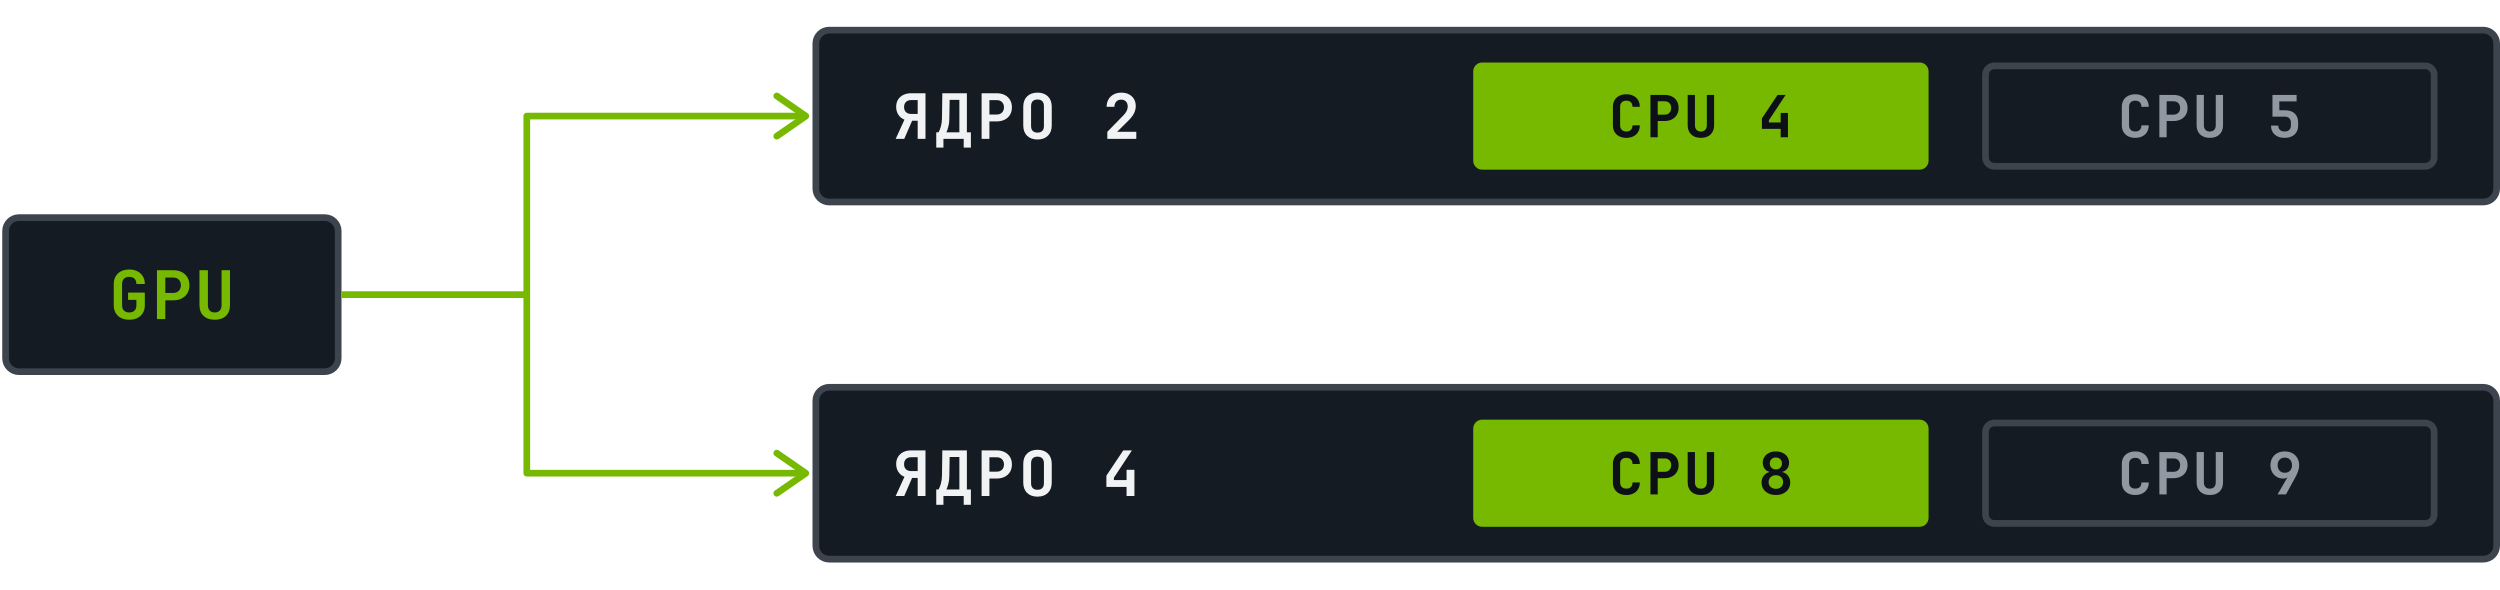
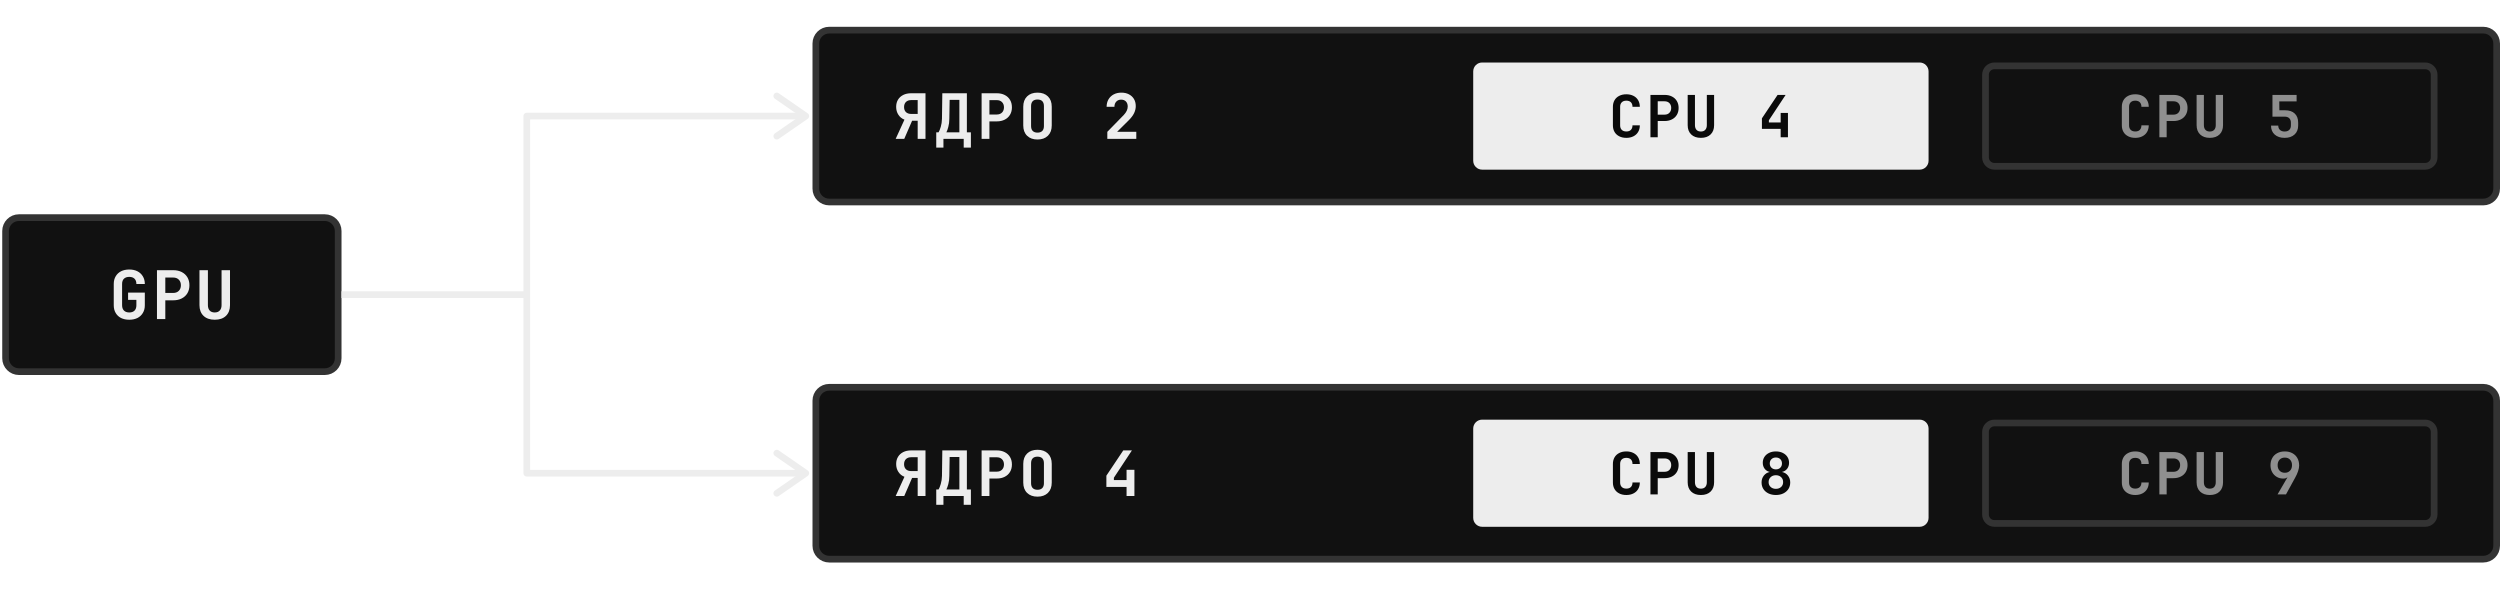
<svg xmlns="http://www.w3.org/2000/svg" width="560" height="132" viewBox="0 0 560 132" role="img" aria-label="GPU: ЯДРО 2, ЯДРО 4">
-   <rect x="1.25" y="48.75" width="74.5" height="34.5" rx="3" fill="#151b23" stroke="#3d444d" stroke-width="1.5" />
-   <path d="M28.96 71.62Q27.89 71.62 27.11 71.23Q26.33 70.83 25.91 70.1Q25.48 69.38 25.48 68.38V63.61Q25.48 62.62 25.91 61.9Q26.33 61.17 27.11 60.77Q27.89 60.37 28.96 60.37Q30.01 60.37 30.79 60.77Q31.57 61.17 32 61.9Q32.44 62.62 32.44 63.61H30.55Q30.55 62.85 30.14 62.44Q29.72 62.02 28.96 62.02Q28.2 62.02 27.77 62.43Q27.35 62.83 27.35 63.6V68.38Q27.35 69.15 27.77 69.57Q28.2 69.99 28.96 69.99Q29.72 69.99 30.14 69.57Q30.55 69.15 30.55 68.38V67.17H28.69V65.55H32.44V68.38Q32.44 69.38 32 70.1Q31.57 70.83 30.79 71.23Q30.01 71.62 28.96 71.62ZM35.16 71.47V60.52H38.8Q39.89 60.52 40.71 60.94Q41.53 61.36 41.98 62.12Q42.43 62.88 42.43 63.9Q42.43 64.92 41.98 65.68Q41.53 66.43 40.71 66.85Q39.89 67.27 38.8 67.27H37.03V71.47ZM37.03 65.62H38.8Q39.59 65.62 40.06 65.14Q40.52 64.66 40.52 63.9Q40.52 63.13 40.06 62.65Q39.59 62.17 38.8 62.17H37.03ZM48.1 71.62Q46.5 71.62 45.59 70.75Q44.68 69.87 44.68 68.35V60.52H46.57V68.34Q46.57 69.12 46.96 69.55Q47.35 69.99 48.1 69.99Q48.84 69.99 49.23 69.55Q49.63 69.12 49.63 68.34V60.52H51.52V68.35Q51.52 69.87 50.62 70.75Q49.72 71.62 48.1 71.62Z" fill="#76b900" />
-   <path d="M76.5 66H118M118 66V26H180M118 66V106H180" fill="none" stroke="#76b900" stroke-width="1.5" stroke-linecap="butt" stroke-linejoin="round" />
-   <path d="M174 21.5L180.5 26L174 30.5" fill="none" stroke="#76b900" stroke-width="1.5" stroke-linejoin="round" stroke-linecap="round" />
-   <rect x="182.75" y="6.75" width="376.5" height="38.5" rx="3" fill="#151b23" stroke="#3d444d" stroke-width="1.5" />
-   <path d="M200.63 31.11 202.6 26.8Q201.74 26.48 201.24 25.71Q200.74 24.95 200.74 23.93Q200.74 23 201.16 22.32Q201.57 21.65 202.32 21.27Q203.08 20.89 204.09 20.89H207.31V31.11H205.56V27.05H204.31L202.55 31.11ZM204.09 25.52H205.56V22.42H204.09Q203.36 22.42 202.93 22.84Q202.51 23.27 202.51 23.98Q202.51 24.7 202.93 25.11Q203.36 25.52 204.09 25.52ZM209.72 33.07V29.64H210.24Q210.48 29.25 210.73 28.42Q210.98 27.6 211 26.59L211.08 20.89H216.58V29.64H217.48V33.07H215.87V31.11H211.33V33.07ZM211.99 29.64H214.9V22.37H212.72L212.65 26.59Q212.65 27.61 212.42 28.44Q212.2 29.26 211.99 29.64ZM219.88 31.11V20.89H223.28Q224.3 20.89 225.06 21.28Q225.83 21.67 226.25 22.38Q226.67 23.09 226.67 24.04Q226.67 24.99 226.25 25.7Q225.83 26.41 225.06 26.8Q224.3 27.19 223.28 27.19H221.63V31.11ZM221.63 25.65H223.28Q224.02 25.65 224.46 25.2Q224.89 24.75 224.89 24.04Q224.89 23.33 224.46 22.88Q224.02 22.43 223.28 22.43H221.63ZM232.4 31.25Q230.93 31.25 230.07 30.41Q229.21 29.57 229.21 28.09V23.91Q229.21 22.43 230.07 21.59Q230.93 20.75 232.4 20.75Q233.87 20.75 234.73 21.59Q235.59 22.43 235.59 23.9V28.09Q235.59 29.57 234.73 30.41Q233.87 31.25 232.4 31.25ZM232.4 29.71Q233.11 29.71 233.48 29.32Q233.84 28.94 233.84 28.23V23.77Q233.84 23.06 233.48 22.67Q233.11 22.29 232.4 22.29Q231.69 22.29 231.32 22.67Q230.96 23.06 230.96 23.77V28.23Q230.96 28.94 231.32 29.32Q231.69 29.71 232.4 29.71ZM248.04 31.11V29.53L251.72 25.76Q252.61 24.82 252.61 23.86Q252.61 23.17 252.22 22.74Q251.82 22.32 251.14 22.32Q250.46 22.32 250.05 22.76Q249.63 23.2 249.63 23.93H247.88Q247.88 22.98 248.3 22.26Q248.72 21.55 249.46 21.15Q250.21 20.75 251.19 20.75Q252.15 20.75 252.88 21.13Q253.61 21.51 254.01 22.18Q254.41 22.86 254.41 23.77Q254.41 24.56 254.04 25.34Q253.66 26.13 252.81 26.97L250.23 29.53H254.53V31.11Z" fill="#f0f2f4" />
-   <rect x="330" y="14" width="102" height="24" rx="2" fill="#76b900" />
-   <path d="M364.3 30.88Q363.38 30.88 362.71 30.53Q362.03 30.19 361.66 29.56Q361.29 28.93 361.29 28.07V23.93Q361.29 23.08 361.66 22.44Q362.03 21.81 362.71 21.47Q363.38 21.12 364.3 21.12Q365.21 21.12 365.89 21.47Q366.57 21.81 366.94 22.44Q367.32 23.08 367.32 23.93H365.68Q365.68 23.27 365.32 22.91Q364.97 22.55 364.3 22.55Q363.64 22.55 363.28 22.91Q362.91 23.27 362.91 23.93V28.07Q362.91 28.73 363.28 29.09Q363.64 29.45 364.3 29.45Q364.97 29.45 365.32 29.09Q365.68 28.73 365.68 28.07H367.32Q367.32 28.93 366.94 29.56Q366.57 30.19 365.89 30.53Q365.21 30.88 364.3 30.88ZM369.7 30.75V21.26H372.86Q373.81 21.26 374.52 21.62Q375.23 21.98 375.62 22.64Q376.01 23.3 376.01 24.18Q376.01 25.06 375.62 25.72Q375.23 26.38 374.52 26.74Q373.81 27.11 372.86 27.11H371.33V30.75ZM371.33 25.68H372.86Q373.55 25.68 373.95 25.26Q374.35 24.84 374.35 24.18Q374.35 23.52 373.95 23.1Q373.55 22.69 372.86 22.69H371.33ZM381 30.88Q379.61 30.88 378.82 30.11Q378.04 29.35 378.04 28.04V21.26H379.67V28.03Q379.67 28.7 380.01 29.08Q380.35 29.46 381 29.46Q381.64 29.46 381.98 29.08Q382.33 28.7 382.33 28.03V21.26H383.96V28.04Q383.96 29.35 383.18 30.11Q382.4 30.88 381 30.88ZM398.87 30.75V28.86H394.67V26.51L398.18 21.26H399.98L396.23 26.94V27.43H398.87V25.29H400.5V30.75Z" fill="#0d1117" />
-   <rect x="444.75" y="14.75" width="100.5" height="22.5" rx="2" fill="none" stroke="#3d444d" stroke-width="1.5" />
-   <path d="M478.3 30.88Q477.38 30.88 476.71 30.53Q476.03 30.19 475.66 29.56Q475.29 28.93 475.29 28.07V23.93Q475.29 23.08 475.66 22.44Q476.03 21.81 476.71 21.47Q477.38 21.12 478.3 21.12Q479.21 21.12 479.89 21.47Q480.57 21.81 480.94 22.44Q481.32 23.08 481.32 23.93H479.68Q479.68 23.27 479.32 22.91Q478.97 22.55 478.3 22.55Q477.64 22.55 477.28 22.91Q476.91 23.27 476.91 23.93V28.07Q476.91 28.73 477.28 29.09Q477.64 29.45 478.3 29.45Q478.97 29.45 479.32 29.09Q479.68 28.73 479.68 28.07H481.32Q481.32 28.93 480.94 29.56Q480.57 30.19 479.89 30.53Q479.21 30.88 478.3 30.88ZM483.7 30.75V21.26H486.86Q487.81 21.26 488.52 21.62Q489.23 21.98 489.62 22.64Q490.01 23.3 490.01 24.18Q490.01 25.06 489.62 25.72Q489.23 26.38 488.52 26.74Q487.81 27.11 486.86 27.11H485.33V30.75ZM485.33 25.68H486.86Q487.55 25.68 487.95 25.26Q488.35 24.84 488.35 24.18Q488.35 23.52 487.95 23.1Q487.55 22.69 486.86 22.69H485.33ZM495 30.88Q493.61 30.88 492.82 30.11Q492.04 29.35 492.04 28.04V21.26H493.67V28.03Q493.67 28.7 494.01 29.08Q494.35 29.46 495 29.46Q495.64 29.46 495.98 29.08Q496.33 28.7 496.33 28.03V21.26H497.96V28.04Q497.96 29.35 497.18 30.11Q496.4 30.88 495 30.88ZM511.75 30.88Q510.36 30.88 509.53 30.14Q508.71 29.41 508.71 28.14H510.33Q510.33 28.74 510.71 29.1Q511.1 29.46 511.76 29.46Q512.42 29.46 512.79 29.1Q513.16 28.74 513.16 28.11V27.48Q513.16 26.85 512.8 26.49Q512.44 26.13 511.77 26.13H509.03V21.26H514.44V22.72H510.56L510.58 24.7H511.85Q513.26 24.7 514.02 25.43Q514.79 26.16 514.79 27.48V28.11Q514.79 29.39 513.98 30.13Q513.16 30.88 511.75 30.88Z" fill="#9198a1" />
-   <path d="M174 101.5L180.5 106L174 110.5" fill="none" stroke="#76b900" stroke-width="1.5" stroke-linejoin="round" stroke-linecap="round" />
-   <rect x="182.75" y="86.75" width="376.5" height="38.5" rx="3" fill="#151b23" stroke="#3d444d" stroke-width="1.5" />
-   <path d="M200.63 111.11 202.6 106.8Q201.74 106.48 201.24 105.71Q200.74 104.95 200.74 103.93Q200.74 103 201.16 102.33Q201.57 101.65 202.32 101.27Q203.08 100.89 204.09 100.89H207.31V111.11H205.56V107.05H204.31L202.55 111.11ZM204.09 105.52H205.56V102.42H204.09Q203.36 102.42 202.93 102.84Q202.51 103.27 202.51 103.98Q202.51 104.7 202.93 105.11Q203.36 105.52 204.09 105.52ZM209.72 113.07V109.64H210.24Q210.48 109.25 210.73 108.42Q210.98 107.6 211 106.59L211.08 100.89H216.58V109.64H217.48V113.07H215.87V111.11H211.33V113.07ZM211.99 109.64H214.9V102.37H212.72L212.65 106.59Q212.65 107.61 212.42 108.44Q212.2 109.26 211.99 109.64ZM219.88 111.11V100.89H223.28Q224.3 100.89 225.06 101.28Q225.83 101.67 226.25 102.38Q226.67 103.09 226.67 104.04Q226.67 104.99 226.25 105.7Q225.83 106.41 225.06 106.8Q224.3 107.19 223.28 107.19H221.63V111.11ZM221.63 105.65H223.28Q224.02 105.65 224.46 105.2Q224.89 104.75 224.89 104.04Q224.89 103.33 224.46 102.88Q224.02 102.43 223.28 102.43H221.63ZM232.4 111.25Q230.93 111.25 230.07 110.41Q229.21 109.57 229.21 108.09V103.91Q229.21 102.43 230.07 101.59Q230.93 100.75 232.4 100.75Q233.87 100.75 234.73 101.59Q235.59 102.43 235.59 103.9V108.09Q235.59 109.57 234.73 110.41Q233.87 111.25 232.4 111.25ZM232.4 109.71Q233.11 109.71 233.48 109.32Q233.84 108.94 233.84 108.23V103.77Q233.84 103.06 233.48 102.67Q233.11 102.29 232.4 102.29Q231.69 102.29 231.32 102.67Q230.96 103.06 230.96 103.77V108.23Q230.96 108.94 231.32 109.32Q231.69 109.71 232.4 109.71ZM252.35 111.11V109.08H247.83V106.55L251.61 100.89H253.55L249.51 107.01V107.54H252.35V105.23H254.11V111.11Z" fill="#f0f2f4" />
-   <rect x="330" y="94" width="102" height="24" rx="2" fill="#76b900" />
-   <path d="M364.3 110.88Q363.38 110.88 362.71 110.53Q362.03 110.19 361.66 109.56Q361.29 108.93 361.29 108.07V103.93Q361.29 103.08 361.66 102.44Q362.03 101.81 362.71 101.47Q363.38 101.12 364.3 101.12Q365.21 101.12 365.89 101.47Q366.57 101.81 366.94 102.44Q367.32 103.08 367.32 103.93H365.68Q365.68 103.27 365.32 102.91Q364.97 102.56 364.3 102.56Q363.64 102.56 363.28 102.91Q362.91 103.27 362.91 103.93V108.07Q362.91 108.73 363.28 109.09Q363.64 109.45 364.3 109.45Q364.97 109.45 365.32 109.09Q365.68 108.73 365.68 108.07H367.32Q367.32 108.93 366.94 109.56Q366.57 110.19 365.89 110.53Q365.21 110.88 364.3 110.88ZM369.7 110.75V101.26H372.86Q373.81 101.26 374.52 101.62Q375.23 101.98 375.62 102.64Q376.01 103.3 376.01 104.18Q376.01 105.06 375.62 105.72Q375.23 106.38 374.52 106.74Q373.81 107.11 372.86 107.11H371.33V110.75ZM371.33 105.68H372.86Q373.55 105.68 373.95 105.26Q374.35 104.84 374.35 104.18Q374.35 103.52 373.95 103.1Q373.55 102.69 372.86 102.69H371.33ZM381 110.88Q379.61 110.88 378.82 110.11Q378.04 109.35 378.04 108.04V101.26H379.67V108.03Q379.67 108.7 380.01 109.08Q380.35 109.46 381 109.46Q381.64 109.46 381.98 109.08Q382.33 108.7 382.33 108.03V101.26H383.96V108.04Q383.96 109.35 383.18 110.11Q382.4 110.88 381 110.88ZM397.8 110.88Q396.85 110.88 396.12 110.52Q395.39 110.16 394.99 109.53Q394.59 108.9 394.59 108.07Q394.59 107.2 395.09 106.55Q395.59 105.9 396.4 105.73V105.7Q395.71 105.56 395.28 105Q394.86 104.44 394.86 103.67Q394.86 102.92 395.23 102.35Q395.6 101.78 396.27 101.45Q396.93 101.12 397.8 101.12Q398.67 101.12 399.34 101.45Q400.01 101.78 400.38 102.35Q400.75 102.92 400.75 103.67Q400.75 104.44 400.32 105Q399.89 105.56 399.2 105.7V105.73Q400.01 105.9 400.51 106.55Q401.01 107.2 401.01 108.07Q401.01 108.9 400.61 109.53Q400.2 110.16 399.48 110.52Q398.75 110.88 397.8 110.88ZM397.8 105.14Q398.41 105.14 398.79 104.77Q399.16 104.4 399.16 103.82Q399.16 103.22 398.79 102.85Q398.41 102.48 397.8 102.48Q397.19 102.48 396.81 102.85Q396.43 103.22 396.43 103.82Q396.43 104.4 396.81 104.77Q397.19 105.14 397.8 105.14ZM397.8 109.5Q398.51 109.5 398.97 109.08Q399.42 108.67 399.42 107.99Q399.42 107.3 398.97 106.88Q398.51 106.45 397.8 106.45Q397.08 106.45 396.63 106.88Q396.17 107.3 396.17 107.99Q396.17 108.67 396.63 109.08Q397.08 109.5 397.8 109.5Z" fill="#0d1117" />
-   <rect x="444.75" y="94.75" width="100.5" height="22.5" rx="2" fill="none" stroke="#3d444d" stroke-width="1.5" />
-   <path d="M478.3 110.88Q477.38 110.88 476.71 110.53Q476.03 110.19 475.66 109.56Q475.29 108.93 475.29 108.07V103.93Q475.29 103.08 475.66 102.44Q476.03 101.81 476.71 101.47Q477.38 101.12 478.3 101.12Q479.21 101.12 479.89 101.47Q480.57 101.81 480.94 102.44Q481.32 103.08 481.32 103.93H479.68Q479.68 103.27 479.32 102.91Q478.97 102.56 478.3 102.56Q477.64 102.56 477.28 102.91Q476.91 103.27 476.91 103.93V108.07Q476.91 108.73 477.28 109.09Q477.64 109.45 478.3 109.45Q478.97 109.45 479.32 109.09Q479.68 108.73 479.68 108.07H481.32Q481.32 108.93 480.94 109.56Q480.57 110.19 479.89 110.53Q479.21 110.88 478.3 110.88ZM483.7 110.75V101.26H486.86Q487.81 101.26 488.52 101.62Q489.23 101.98 489.62 102.64Q490.01 103.3 490.01 104.18Q490.01 105.06 489.62 105.72Q489.23 106.38 488.52 106.74Q487.81 107.11 486.86 107.11H485.33V110.75ZM485.33 105.68H486.86Q487.55 105.68 487.95 105.26Q488.35 104.84 488.35 104.18Q488.35 103.52 487.95 103.1Q487.55 102.69 486.86 102.69H485.33ZM495 110.88Q493.61 110.88 492.82 110.11Q492.04 109.35 492.04 108.04V101.26H493.67V108.03Q493.67 108.7 494.01 109.08Q494.35 109.46 495 109.46Q495.64 109.46 495.98 109.08Q496.33 108.7 496.33 108.03V101.26H497.96V108.04Q497.96 109.35 497.18 110.11Q496.4 110.88 495 110.88ZM510.17 110.75 512.4 106.91Q512.24 107.03 512.03 107.11Q511.83 107.2 511.41 107.2Q510.63 107.2 509.99 106.82Q509.34 106.44 508.97 105.77Q508.59 105.1 508.59 104.22Q508.59 103.28 508.99 102.59Q509.38 101.89 510.1 101.51Q510.82 101.12 511.8 101.12Q512.77 101.12 513.5 101.52Q514.22 101.91 514.61 102.61Q515.01 103.32 515.01 104.27Q515.01 104.83 514.77 105.55Q514.53 106.27 514.11 107.01L512.06 110.75ZM511.8 105.9Q512.53 105.9 512.97 105.43Q513.41 104.97 513.41 104.19Q513.41 103.43 512.97 102.96Q512.53 102.5 511.8 102.5Q511.07 102.5 510.63 102.96Q510.19 103.43 510.19 104.19Q510.19 104.97 510.63 105.43Q511.07 105.9 511.8 105.9Z" fill="#9198a1" />
+   <rect x="1.25" y="48.75" width="74.5" height="34.5" rx="3" fill="#111111" stroke="#333333" stroke-width="1.5" />
+   <path d="M28.96 71.62Q27.89 71.62 27.11 71.23Q26.33 70.83 25.91 70.1Q25.48 69.38 25.48 68.38V63.61Q25.48 62.62 25.91 61.9Q26.33 61.17 27.11 60.77Q27.89 60.37 28.96 60.37Q30.01 60.37 30.79 60.77Q31.57 61.17 32 61.9Q32.44 62.62 32.44 63.61H30.55Q30.55 62.85 30.14 62.44Q29.72 62.02 28.96 62.02Q28.2 62.02 27.77 62.43Q27.35 62.83 27.35 63.6V68.38Q27.35 69.15 27.77 69.57Q28.2 69.99 28.96 69.99Q29.72 69.99 30.14 69.57Q30.55 69.15 30.55 68.38V67.17H28.69V65.55H32.44V68.38Q32.44 69.38 32 70.1Q31.57 70.83 30.79 71.23Q30.01 71.62 28.96 71.62ZM35.16 71.47V60.52H38.8Q39.89 60.52 40.71 60.94Q41.53 61.36 41.98 62.12Q42.43 62.88 42.43 63.9Q42.43 64.92 41.98 65.68Q41.53 66.43 40.71 66.85Q39.89 67.27 38.8 67.27H37.03V71.47ZM37.03 65.62H38.8Q39.59 65.62 40.06 65.14Q40.52 64.66 40.52 63.9Q40.52 63.13 40.06 62.65Q39.59 62.17 38.8 62.17H37.03ZM48.1 71.62Q46.5 71.62 45.59 70.75Q44.68 69.87 44.68 68.35V60.52H46.57V68.34Q46.57 69.12 46.96 69.55Q47.35 69.99 48.1 69.99Q48.84 69.99 49.23 69.55Q49.63 69.12 49.63 68.34V60.52H51.52V68.35Q51.52 69.87 50.62 70.75Q49.72 71.62 48.1 71.62Z" fill="#ededed" />
+   <path d="M76.5 66H118M118 66V26H180M118 66V106H180" fill="none" stroke="#ededed" stroke-width="1.5" stroke-linecap="butt" stroke-linejoin="round" />
+   <path d="M174 21.5L180.5 26L174 30.5" fill="none" stroke="#ededed" stroke-width="1.5" stroke-linejoin="round" stroke-linecap="round" />
+   <rect x="182.75" y="6.75" width="376.5" height="38.5" rx="3" fill="#111111" stroke="#333333" stroke-width="1.5" />
+   <path d="M200.63 31.11 202.6 26.8Q201.74 26.48 201.24 25.71Q200.74 24.95 200.74 23.93Q200.74 23 201.16 22.32Q201.57 21.65 202.32 21.27Q203.08 20.89 204.09 20.89H207.31V31.11H205.56V27.05H204.31L202.55 31.11ZM204.09 25.52H205.56V22.42H204.09Q203.36 22.42 202.93 22.84Q202.51 23.27 202.51 23.98Q202.51 24.7 202.93 25.11Q203.36 25.52 204.09 25.52ZM209.72 33.07V29.64H210.24Q210.48 29.25 210.73 28.42Q210.98 27.6 211 26.59L211.08 20.89H216.58V29.64H217.48V33.07H215.87V31.11H211.33V33.07ZM211.99 29.64H214.9V22.37H212.72L212.65 26.59Q212.65 27.61 212.42 28.44Q212.2 29.26 211.99 29.64ZM219.88 31.11V20.89H223.28Q224.3 20.89 225.06 21.28Q225.83 21.67 226.25 22.38Q226.67 23.09 226.67 24.04Q226.67 24.99 226.25 25.7Q225.83 26.41 225.06 26.8Q224.3 27.19 223.28 27.19H221.63V31.11ZM221.63 25.65H223.28Q224.02 25.65 224.46 25.2Q224.89 24.75 224.89 24.04Q224.89 23.33 224.46 22.88Q224.02 22.43 223.28 22.43H221.63ZM232.4 31.25Q230.93 31.25 230.07 30.41Q229.21 29.57 229.21 28.09V23.91Q229.21 22.43 230.07 21.59Q230.93 20.75 232.4 20.75Q233.87 20.75 234.73 21.59Q235.59 22.43 235.59 23.9V28.09Q235.59 29.57 234.73 30.41Q233.87 31.25 232.4 31.25ZM232.4 29.71Q233.11 29.71 233.48 29.32Q233.84 28.94 233.84 28.23V23.77Q233.84 23.06 233.48 22.67Q233.11 22.29 232.4 22.29Q231.69 22.29 231.32 22.67Q230.96 23.06 230.96 23.77V28.23Q230.96 28.94 231.32 29.32Q231.69 29.71 232.4 29.71ZM248.04 31.11V29.53L251.72 25.76Q252.61 24.82 252.61 23.86Q252.61 23.17 252.22 22.74Q251.82 22.32 251.14 22.32Q250.46 22.32 250.05 22.76Q249.63 23.2 249.63 23.93H247.88Q247.88 22.98 248.3 22.26Q248.72 21.55 249.46 21.15Q250.21 20.75 251.19 20.75Q252.15 20.75 252.88 21.13Q253.61 21.51 254.01 22.18Q254.41 22.86 254.41 23.77Q254.41 24.56 254.04 25.34Q253.66 26.13 252.81 26.97L250.23 29.53H254.53V31.11Z" fill="#ededed" />
+   <rect x="330" y="14" width="102" height="24" rx="2" fill="#ededed" />
+   <path d="M364.3 30.88Q363.38 30.88 362.71 30.53Q362.03 30.19 361.66 29.56Q361.29 28.93 361.29 28.07V23.93Q361.29 23.08 361.66 22.44Q362.03 21.81 362.71 21.47Q363.38 21.12 364.3 21.12Q365.21 21.12 365.89 21.47Q366.57 21.81 366.94 22.44Q367.32 23.08 367.32 23.93H365.68Q365.68 23.27 365.32 22.91Q364.97 22.55 364.3 22.55Q363.64 22.55 363.28 22.91Q362.91 23.27 362.91 23.93V28.07Q362.91 28.73 363.28 29.09Q363.64 29.45 364.3 29.45Q364.97 29.45 365.32 29.09Q365.68 28.73 365.68 28.07H367.32Q367.32 28.93 366.94 29.56Q366.57 30.19 365.89 30.53Q365.21 30.88 364.3 30.88ZM369.7 30.75V21.26H372.86Q373.81 21.26 374.52 21.62Q375.23 21.98 375.62 22.64Q376.01 23.3 376.01 24.18Q376.01 25.06 375.62 25.72Q375.23 26.38 374.52 26.74Q373.81 27.11 372.86 27.11H371.33V30.75ZM371.33 25.68H372.86Q373.55 25.68 373.95 25.26Q374.35 24.84 374.35 24.18Q374.35 23.52 373.95 23.1Q373.55 22.69 372.86 22.69H371.33ZM381 30.88Q379.61 30.88 378.82 30.11Q378.04 29.35 378.04 28.04V21.26H379.67V28.03Q379.67 28.7 380.01 29.08Q380.35 29.46 381 29.46Q381.64 29.46 381.98 29.08Q382.33 28.7 382.33 28.03V21.26H383.96V28.04Q383.96 29.35 383.18 30.11Q382.4 30.88 381 30.88ZM398.87 30.75V28.86H394.67V26.51L398.18 21.26H399.98L396.23 26.94V27.43H398.87V25.29H400.5V30.75Z" fill="#0a0a0a" />
+   <rect x="444.75" y="14.75" width="100.5" height="22.5" rx="2" fill="none" stroke="#333333" stroke-width="1.5" />
+   <path d="M478.3 30.88Q477.38 30.88 476.71 30.53Q476.03 30.19 475.66 29.56Q475.29 28.93 475.29 28.07V23.93Q475.29 23.08 475.66 22.44Q476.03 21.81 476.71 21.47Q477.38 21.12 478.3 21.12Q479.21 21.12 479.89 21.47Q480.57 21.81 480.94 22.44Q481.32 23.08 481.32 23.93H479.68Q479.68 23.27 479.32 22.91Q478.97 22.55 478.3 22.55Q477.64 22.55 477.28 22.91Q476.91 23.27 476.91 23.93V28.07Q476.91 28.73 477.28 29.09Q477.64 29.45 478.3 29.45Q478.97 29.45 479.32 29.09Q479.68 28.73 479.68 28.07H481.32Q481.32 28.93 480.94 29.56Q480.57 30.19 479.89 30.53Q479.21 30.88 478.3 30.88ZM483.7 30.75V21.26H486.86Q487.81 21.26 488.52 21.62Q489.23 21.98 489.62 22.64Q490.01 23.3 490.01 24.18Q490.01 25.06 489.62 25.72Q489.23 26.38 488.52 26.74Q487.81 27.11 486.86 27.11H485.33V30.75ZM485.33 25.68H486.86Q487.55 25.68 487.95 25.26Q488.35 24.84 488.35 24.18Q488.35 23.52 487.95 23.1Q487.55 22.69 486.86 22.69H485.33ZM495 30.88Q493.61 30.88 492.82 30.11Q492.04 29.35 492.04 28.04V21.26H493.67V28.03Q493.67 28.7 494.01 29.08Q494.35 29.46 495 29.46Q495.64 29.46 495.98 29.08Q496.33 28.7 496.33 28.03V21.26H497.96V28.04Q497.96 29.35 497.18 30.11Q496.4 30.88 495 30.88ZM511.75 30.88Q510.36 30.88 509.53 30.14Q508.71 29.41 508.71 28.14H510.33Q510.33 28.74 510.71 29.1Q511.1 29.46 511.76 29.46Q512.42 29.46 512.79 29.1Q513.16 28.74 513.16 28.11V27.48Q513.16 26.85 512.8 26.49Q512.44 26.13 511.77 26.13H509.03V21.26H514.44V22.72H510.56L510.58 24.7H511.85Q513.26 24.7 514.02 25.43Q514.79 26.16 514.79 27.48V28.11Q514.79 29.39 513.98 30.13Q513.16 30.88 511.75 30.88Z" fill="#8f8f8f" />
+   <path d="M174 101.5L180.5 106L174 110.5" fill="none" stroke="#ededed" stroke-width="1.5" stroke-linejoin="round" stroke-linecap="round" />
+   <rect x="182.75" y="86.75" width="376.5" height="38.5" rx="3" fill="#111111" stroke="#333333" stroke-width="1.5" />
+   <path d="M200.63 111.11 202.6 106.8Q201.74 106.48 201.24 105.71Q200.74 104.95 200.74 103.93Q200.74 103 201.16 102.33Q201.57 101.65 202.32 101.27Q203.08 100.89 204.09 100.89H207.31V111.11H205.56V107.05H204.31L202.55 111.11ZM204.09 105.52H205.56V102.42H204.09Q203.36 102.42 202.93 102.84Q202.51 103.27 202.51 103.98Q202.51 104.7 202.93 105.11Q203.36 105.52 204.09 105.52ZM209.72 113.07V109.64H210.24Q210.48 109.25 210.73 108.42Q210.98 107.6 211 106.59L211.08 100.89H216.58V109.64H217.48V113.07H215.87V111.11H211.33V113.07ZM211.99 109.64H214.9V102.37H212.72L212.65 106.59Q212.65 107.61 212.42 108.44Q212.2 109.26 211.99 109.64ZM219.88 111.11V100.89H223.28Q224.3 100.89 225.06 101.28Q225.83 101.67 226.25 102.38Q226.67 103.09 226.67 104.04Q226.67 104.99 226.25 105.7Q225.83 106.41 225.06 106.8Q224.3 107.19 223.28 107.19H221.63V111.11ZM221.63 105.65H223.28Q224.02 105.65 224.46 105.2Q224.89 104.75 224.89 104.04Q224.89 103.33 224.46 102.88Q224.02 102.43 223.28 102.43H221.63ZM232.4 111.25Q230.93 111.25 230.07 110.41Q229.21 109.57 229.21 108.09V103.91Q229.21 102.43 230.07 101.59Q230.93 100.75 232.4 100.75Q233.87 100.75 234.73 101.59Q235.59 102.43 235.59 103.9V108.09Q235.59 109.57 234.73 110.41Q233.87 111.25 232.4 111.25ZM232.4 109.71Q233.11 109.71 233.48 109.32Q233.84 108.94 233.84 108.23V103.77Q233.84 103.06 233.48 102.67Q233.11 102.29 232.4 102.29Q231.69 102.29 231.32 102.67Q230.96 103.06 230.96 103.77V108.23Q230.96 108.94 231.32 109.32Q231.69 109.71 232.4 109.71ZM252.35 111.11V109.08H247.83V106.55L251.61 100.89H253.55L249.51 107.01V107.54H252.35V105.23H254.11V111.11Z" fill="#ededed" />
+   <rect x="330" y="94" width="102" height="24" rx="2" fill="#ededed" />
+   <path d="M364.3 110.88Q363.38 110.88 362.71 110.53Q362.03 110.19 361.66 109.56Q361.29 108.93 361.29 108.07V103.93Q361.29 103.08 361.66 102.44Q362.03 101.81 362.71 101.47Q363.38 101.12 364.3 101.12Q365.21 101.12 365.89 101.47Q366.57 101.81 366.94 102.44Q367.32 103.08 367.32 103.93H365.68Q365.68 103.27 365.32 102.91Q364.97 102.56 364.3 102.56Q363.64 102.56 363.28 102.91Q362.91 103.27 362.91 103.93V108.07Q362.91 108.73 363.28 109.09Q363.64 109.45 364.3 109.45Q364.97 109.45 365.32 109.09Q365.68 108.73 365.68 108.07H367.32Q367.32 108.93 366.94 109.56Q366.57 110.19 365.89 110.53Q365.21 110.88 364.3 110.88ZM369.7 110.75V101.26H372.86Q373.81 101.26 374.52 101.62Q375.23 101.98 375.62 102.64Q376.01 103.3 376.01 104.18Q376.01 105.06 375.62 105.72Q375.23 106.38 374.52 106.74Q373.81 107.11 372.86 107.11H371.33V110.75ZM371.33 105.68H372.86Q373.55 105.68 373.95 105.26Q374.35 104.84 374.35 104.18Q374.35 103.52 373.95 103.1Q373.55 102.69 372.86 102.69H371.33ZM381 110.88Q379.61 110.88 378.82 110.11Q378.04 109.35 378.04 108.04V101.26H379.67V108.03Q379.67 108.7 380.01 109.08Q380.35 109.46 381 109.46Q381.64 109.46 381.98 109.08Q382.33 108.7 382.33 108.03V101.26H383.96V108.04Q383.96 109.35 383.18 110.11Q382.4 110.88 381 110.88ZM397.8 110.88Q396.85 110.88 396.12 110.52Q395.39 110.16 394.99 109.53Q394.59 108.9 394.59 108.07Q394.59 107.2 395.09 106.55Q395.59 105.9 396.4 105.73V105.7Q395.71 105.56 395.28 105Q394.86 104.44 394.86 103.67Q394.86 102.92 395.23 102.35Q395.6 101.78 396.27 101.45Q396.93 101.12 397.8 101.12Q398.67 101.12 399.34 101.45Q400.01 101.78 400.38 102.35Q400.75 102.92 400.75 103.67Q400.75 104.44 400.32 105Q399.89 105.56 399.2 105.7V105.73Q400.01 105.9 400.51 106.55Q401.01 107.2 401.01 108.07Q401.01 108.9 400.61 109.53Q400.2 110.16 399.48 110.52Q398.75 110.88 397.8 110.88ZM397.8 105.14Q398.41 105.14 398.79 104.77Q399.16 104.4 399.16 103.82Q399.16 103.22 398.79 102.85Q398.41 102.48 397.8 102.48Q397.19 102.48 396.81 102.85Q396.43 103.22 396.43 103.82Q396.43 104.4 396.81 104.77Q397.19 105.14 397.8 105.14ZM397.8 109.5Q398.51 109.5 398.97 109.08Q399.42 108.67 399.42 107.99Q399.42 107.3 398.97 106.88Q398.51 106.45 397.8 106.45Q397.08 106.45 396.63 106.88Q396.17 107.3 396.17 107.99Q396.17 108.67 396.63 109.08Q397.08 109.5 397.8 109.5Z" fill="#0a0a0a" />
+   <rect x="444.75" y="94.75" width="100.5" height="22.5" rx="2" fill="none" stroke="#333333" stroke-width="1.5" />
+   <path d="M478.3 110.88Q477.38 110.88 476.71 110.53Q476.03 110.19 475.66 109.56Q475.29 108.93 475.29 108.07V103.93Q475.29 103.08 475.66 102.44Q476.03 101.81 476.71 101.47Q477.38 101.12 478.3 101.12Q479.21 101.12 479.89 101.47Q480.57 101.81 480.94 102.44Q481.32 103.08 481.32 103.93H479.68Q479.68 103.27 479.32 102.91Q478.97 102.56 478.3 102.56Q477.64 102.56 477.28 102.91Q476.91 103.27 476.91 103.93V108.07Q476.91 108.73 477.28 109.09Q477.64 109.45 478.3 109.45Q478.97 109.45 479.32 109.09Q479.68 108.73 479.68 108.07H481.32Q481.32 108.93 480.94 109.56Q480.57 110.19 479.89 110.53Q479.21 110.88 478.3 110.88ZM483.7 110.75V101.26H486.86Q487.81 101.26 488.52 101.62Q489.23 101.98 489.62 102.64Q490.01 103.3 490.01 104.18Q490.01 105.06 489.62 105.72Q489.23 106.38 488.52 106.74Q487.81 107.11 486.86 107.11H485.33V110.75ZM485.33 105.68H486.86Q487.55 105.68 487.95 105.26Q488.35 104.84 488.35 104.18Q488.35 103.52 487.95 103.1Q487.55 102.69 486.86 102.69H485.33ZM495 110.88Q493.61 110.88 492.82 110.11Q492.04 109.35 492.04 108.04V101.26H493.67V108.03Q493.67 108.7 494.01 109.08Q494.35 109.46 495 109.46Q495.64 109.46 495.98 109.08Q496.33 108.7 496.33 108.03V101.26H497.96V108.04Q497.96 109.35 497.18 110.11Q496.4 110.88 495 110.88ZM510.17 110.75 512.4 106.91Q512.24 107.03 512.03 107.11Q511.83 107.2 511.41 107.2Q510.63 107.2 509.99 106.82Q509.34 106.44 508.97 105.77Q508.59 105.1 508.59 104.22Q508.59 103.28 508.99 102.59Q509.38 101.89 510.1 101.51Q510.82 101.12 511.8 101.12Q512.77 101.12 513.5 101.52Q514.22 101.91 514.61 102.61Q515.01 103.32 515.01 104.27Q515.01 104.83 514.77 105.55Q514.53 106.27 514.11 107.01L512.06 110.75ZM511.8 105.9Q512.53 105.9 512.97 105.43Q513.41 104.97 513.41 104.19Q513.41 103.43 512.97 102.96Q512.53 102.5 511.8 102.5Q511.07 102.5 510.63 102.96Q510.19 103.43 510.19 104.19Q510.19 104.97 510.63 105.43Q511.07 105.9 511.8 105.9Z" fill="#8f8f8f" />
</svg>
